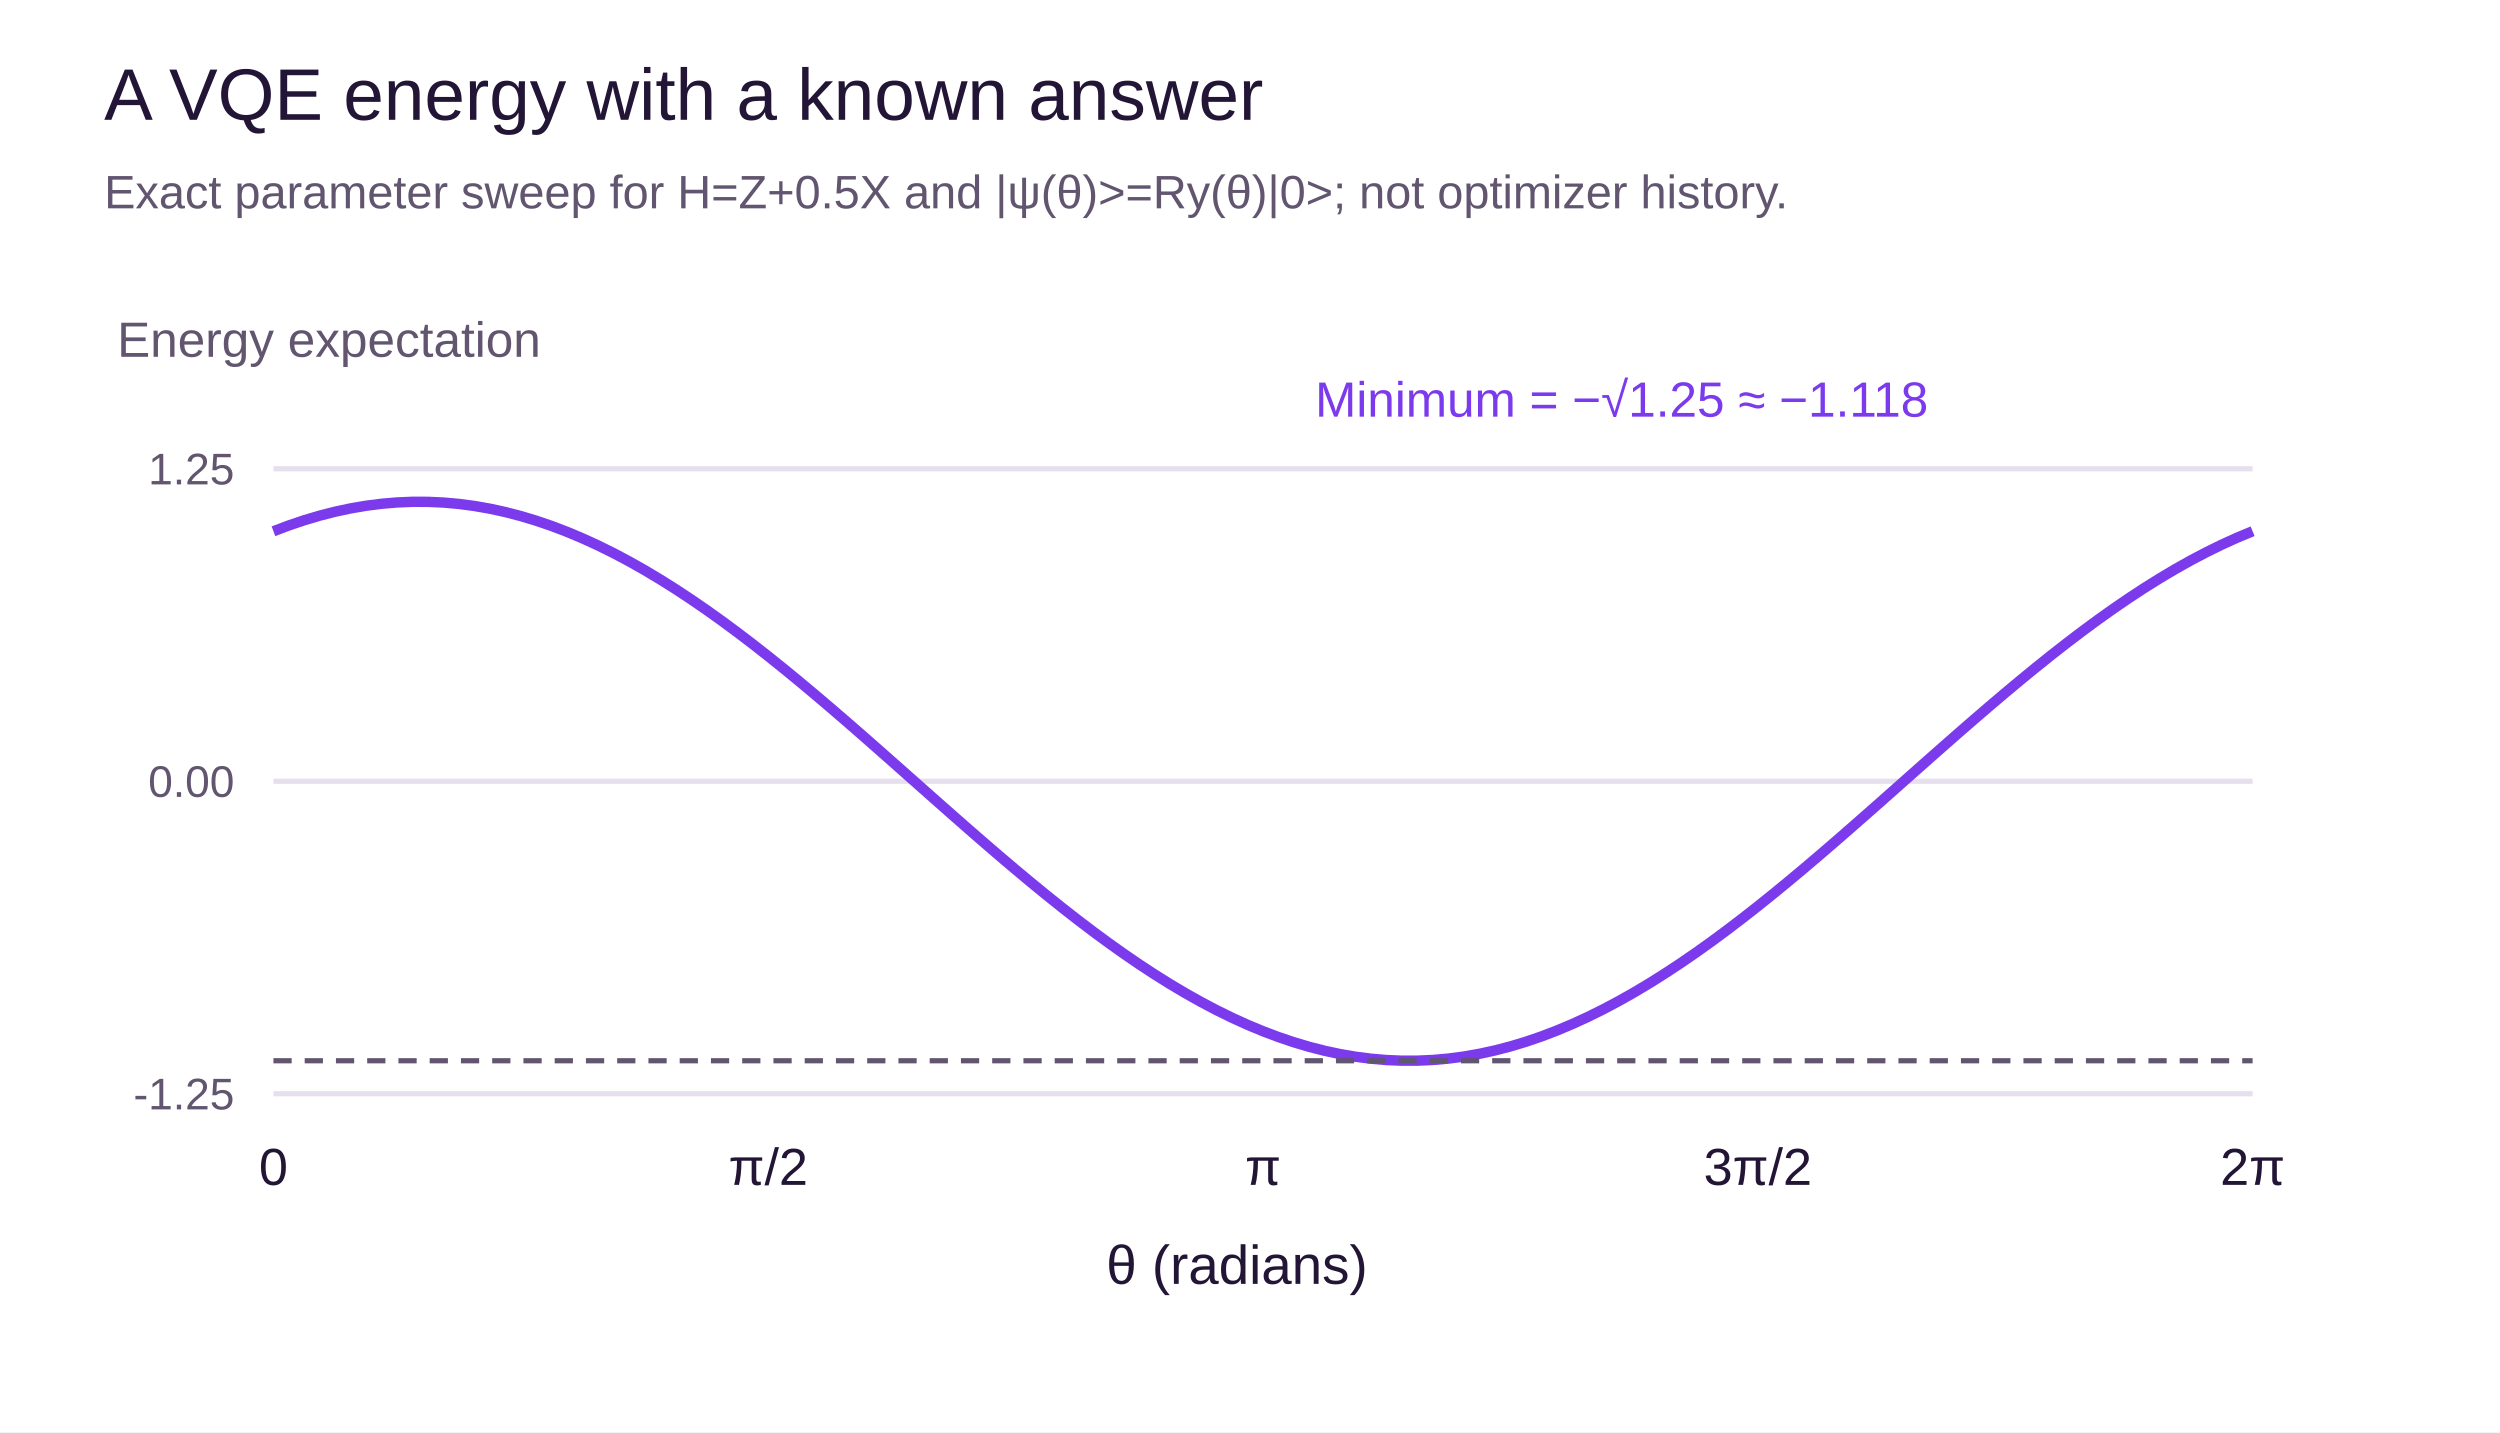
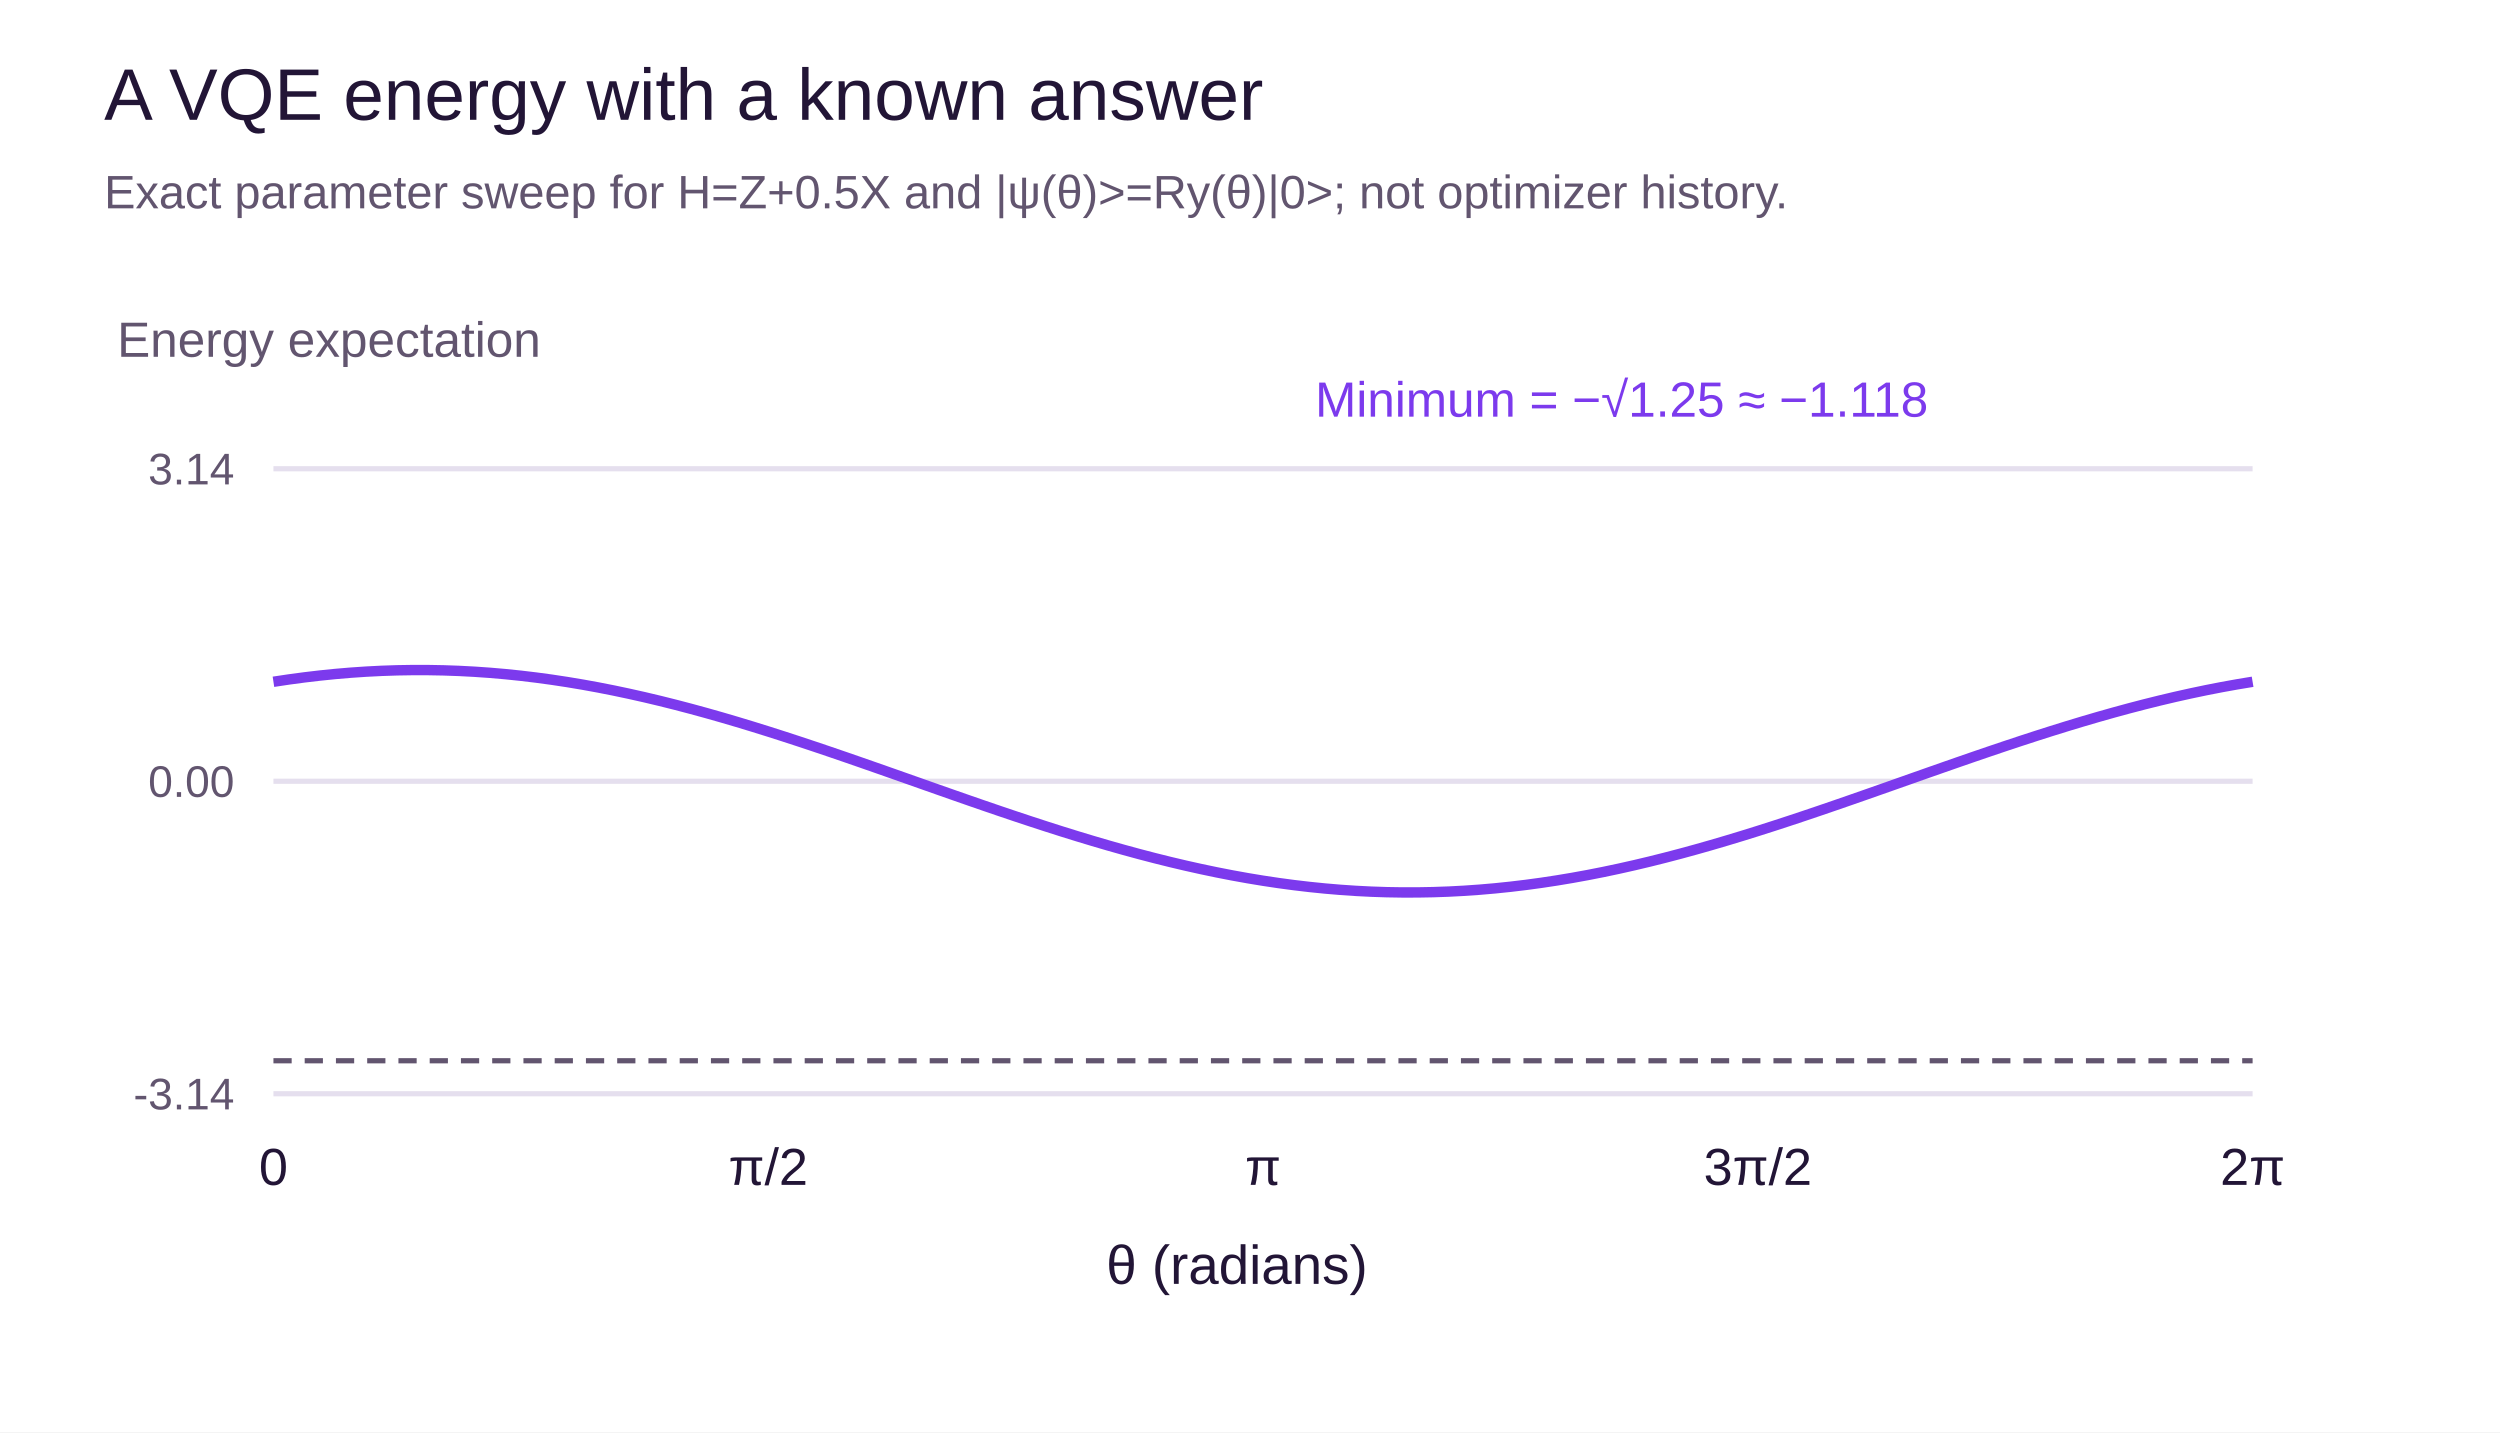
<svg xmlns="http://www.w3.org/2000/svg" viewBox="0 0 960 550" role="img" aria-labelledby="vqe-energy-title vqe-energy-desc">
  <rect width="960" height="550" fill="#ffffff" />
  <g font-family="Arial, sans-serif">
    <text x="40" y="46" font-size="28" fill="#221536" text-anchor="start">A VQE energy with a known answer</text>
    <text x="40" y="80" font-size="18" fill="#62556f" text-anchor="start">Exact parameter sweep for H=Z+0.5X and |ψ(θ)&gt;=Ry(θ)|0&gt;; not optimizer history.</text>
    <text x="45" y="137" font-size="19" fill="#62556f" text-anchor="start">Energy expectation</text>
    <line x1="105" y1="420" x2="865" y2="420" stroke="#e5dfee" stroke-width="2" />
-     <text x="90" y="426" font-size="17" fill="#62556f" text-anchor="end">-1.25</text>
+     <text x="90" y="426" font-size="17" fill="#62556f" text-anchor="end">-3.14</text>
    <line x1="105" y1="300" x2="865" y2="300" stroke="#e5dfee" stroke-width="2" />
    <text x="90" y="306" font-size="17" fill="#62556f" text-anchor="end">0.00</text>
    <line x1="105" y1="180" x2="865" y2="180" stroke="#e5dfee" stroke-width="2" />
-     <text x="90" y="186" font-size="17" fill="#62556f" text-anchor="end">1.25</text>
+     <text x="90" y="186" font-size="17" fill="#62556f" text-anchor="end">3.14</text>
    <text x="105" y="455" font-size="20" fill="#221536" text-anchor="middle">0</text>
    <text x="295" y="455" font-size="20" fill="#221536" text-anchor="middle">π/2</text>
    <text x="485" y="455" font-size="20" fill="#221536" text-anchor="middle">π</text>
    <text x="675" y="455" font-size="20" fill="#221536" text-anchor="middle">3π/2</text>
    <text x="865" y="455" font-size="20" fill="#221536" text-anchor="middle">2π</text>
-     <polyline fill="none" stroke="#7c3aed" stroke-width="4" points="105,204 110.938,201.76 116.875,199.757 122.812,197.996 128.75,196.48 134.688,195.214 140.625,194.2 146.562,193.441 152.5,192.939 158.438,192.694 164.375,192.709 170.312,192.981 176.25,193.512 182.188,194.299 188.125,195.34 194.062,196.634 200,198.177 205.938,199.965 211.875,201.994 217.812,204.259 223.75,206.755 229.688,209.475 235.625,212.414 241.562,215.563 247.5,218.916 253.438,222.464 259.375,226.2 265.312,230.112 271.25,234.194 277.188,238.433 283.125,242.821 289.062,247.347 295,252 300.938,256.768 306.875,261.641 312.812,266.606 318.75,271.651 324.688,276.765 330.625,281.934 336.562,287.147 342.5,292.391 348.438,297.654 354.375,302.922 360.312,308.183 366.25,313.424 372.188,318.633 378.125,323.797 384.062,328.904 390,333.941 395.938,338.896 401.875,343.758 407.812,348.514 413.75,353.154 419.688,357.665 425.625,362.037 431.562,366.26 437.5,370.324 443.438,374.218 449.375,377.933 455.312,381.46 461.25,384.791 467.188,387.918 473.125,390.833 479.062,393.529 485,396 490.938,398.24 496.875,400.243 502.812,402.004 508.75,403.52 514.688,404.786 520.625,405.8 526.562,406.559 532.5,407.061 538.438,407.306 544.375,407.291 550.312,407.019 556.25,406.488 562.188,405.701 568.125,404.66 574.062,403.366 580,401.823 585.938,400.035 591.875,398.006 597.812,395.741 603.75,393.245 609.688,390.525 615.625,387.586 621.562,384.437 627.5,381.084 633.438,377.536 639.375,373.8 645.312,369.888 651.25,365.806 657.187,361.567 663.125,357.179 669.062,352.653 675,348 680.938,343.232 686.875,338.359 692.813,333.394 698.75,328.349 704.688,323.235 710.625,318.066 716.562,312.853 722.5,307.609 728.438,302.346 734.375,297.078 740.312,291.817 746.25,286.576 752.187,281.367 758.125,276.203 764.062,271.096 770,266.059 775.938,261.104 781.875,256.242 787.813,251.486 793.75,246.846 799.688,242.335 805.625,237.963 811.562,233.74 817.5,229.676 823.438,225.782 829.375,222.067 835.312,218.54 841.25,215.209 847.187,212.082 853.125,209.167 859.062,206.471 865,204" />
+     <polyline fill="none" stroke="#7c3aed" stroke-width="4" points="105,261.803 110.938,260.912 116.875,260.115 122.812,259.414 128.75,258.811 134.688,258.307 140.625,257.904 146.562,257.602 152.5,257.402 158.438,257.304 164.375,257.31 170.312,257.419 176.25,257.63 182.188,257.943 188.125,258.357 194.062,258.872 200,259.486 205.938,260.197 211.875,261.005 217.812,261.906 223.75,262.899 229.688,263.981 235.625,265.151 241.562,266.404 247.5,267.738 253.438,269.15 259.375,270.636 265.312,272.193 271.25,273.816 277.188,275.503 283.125,277.249 289.062,279.05 295,280.901 300.938,282.799 306.875,284.737 312.812,286.713 318.75,288.72 324.688,290.755 330.625,292.812 336.562,294.886 342.5,296.973 348.438,299.066 354.375,301.163 360.312,303.256 366.25,305.341 372.188,307.414 378.125,309.469 384.062,311.501 390,313.505 395.938,315.476 401.875,317.411 407.812,319.303 413.75,321.149 419.688,322.944 425.625,324.684 431.562,326.364 437.5,327.981 443.438,329.53 449.375,331.008 455.312,332.412 461.25,333.737 467.188,334.981 473.125,336.141 479.062,337.214 485,338.197 490.938,339.088 496.875,339.885 502.812,340.586 508.75,341.189 514.688,341.693 520.625,342.096 526.562,342.398 532.5,342.598 538.438,342.696 544.375,342.69 550.312,342.581 556.25,342.37 562.188,342.057 568.125,341.643 574.062,341.128 580,340.514 585.938,339.803 591.875,338.995 597.812,338.094 603.75,337.101 609.688,336.019 615.625,334.849 621.562,333.596 627.5,332.262 633.438,330.85 639.375,329.364 645.312,327.807 651.25,326.184 657.187,324.497 663.125,322.751 669.062,320.95 675,319.099 680.938,317.201 686.875,315.263 692.813,313.287 698.75,311.28 704.688,309.245 710.625,307.188 716.562,305.114 722.5,303.027 728.438,300.934 734.375,298.837 740.312,296.744 746.25,294.659 752.187,292.586 758.125,290.531 764.062,288.499 770,286.495 775.938,284.524 781.875,282.589 787.813,280.697 793.75,278.851 799.688,277.056 805.625,275.316 811.562,273.636 817.5,272.019 823.438,270.47 829.375,268.992 835.312,267.588 841.25,266.263 847.187,265.019 853.125,263.859 859.062,262.786 865,261.803" />
    <text x="475" y="493" font-size="21" fill="#221536" text-anchor="middle">θ (radians)</text>
    <line x1="105" y1="407.331" x2="865" y2="407.331" stroke="#62556f" stroke-width="2" stroke-dasharray="7 5" />
    <text x="505" y="160" font-size="19" fill="#7c3aed" text-anchor="start">Minimum = −√1.25 ≈ −1.118</text>
  </g>
</svg>
